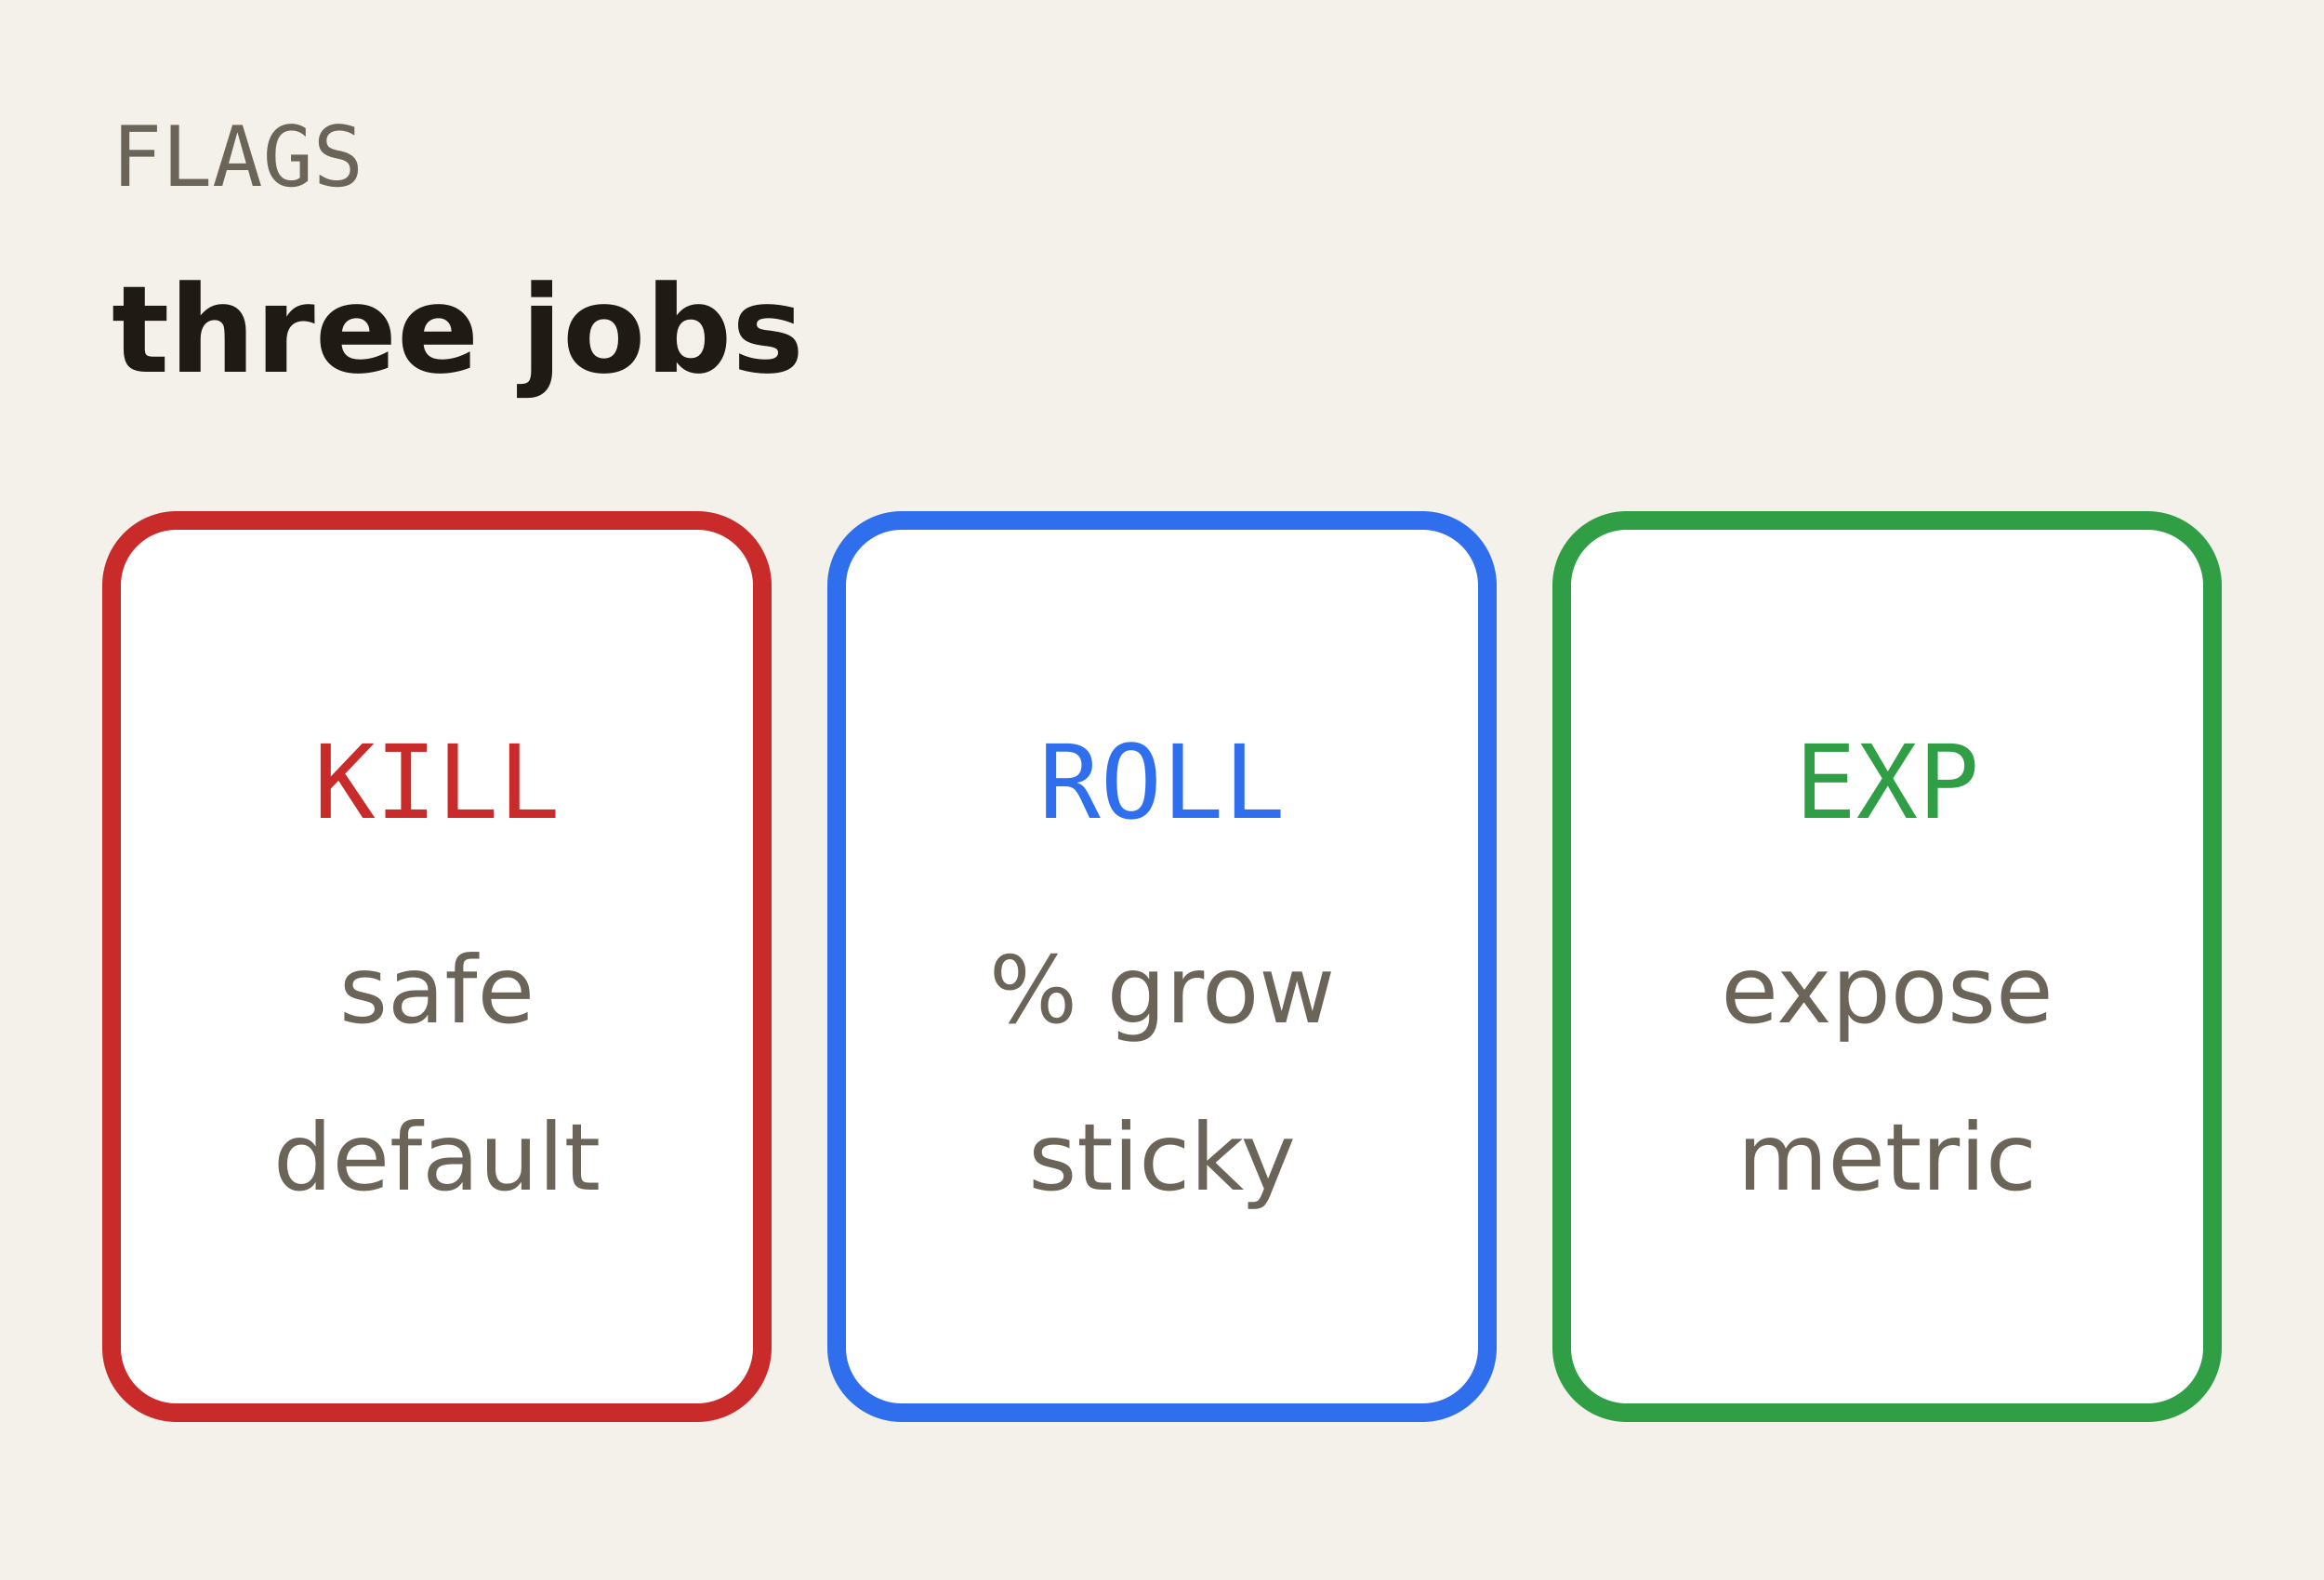
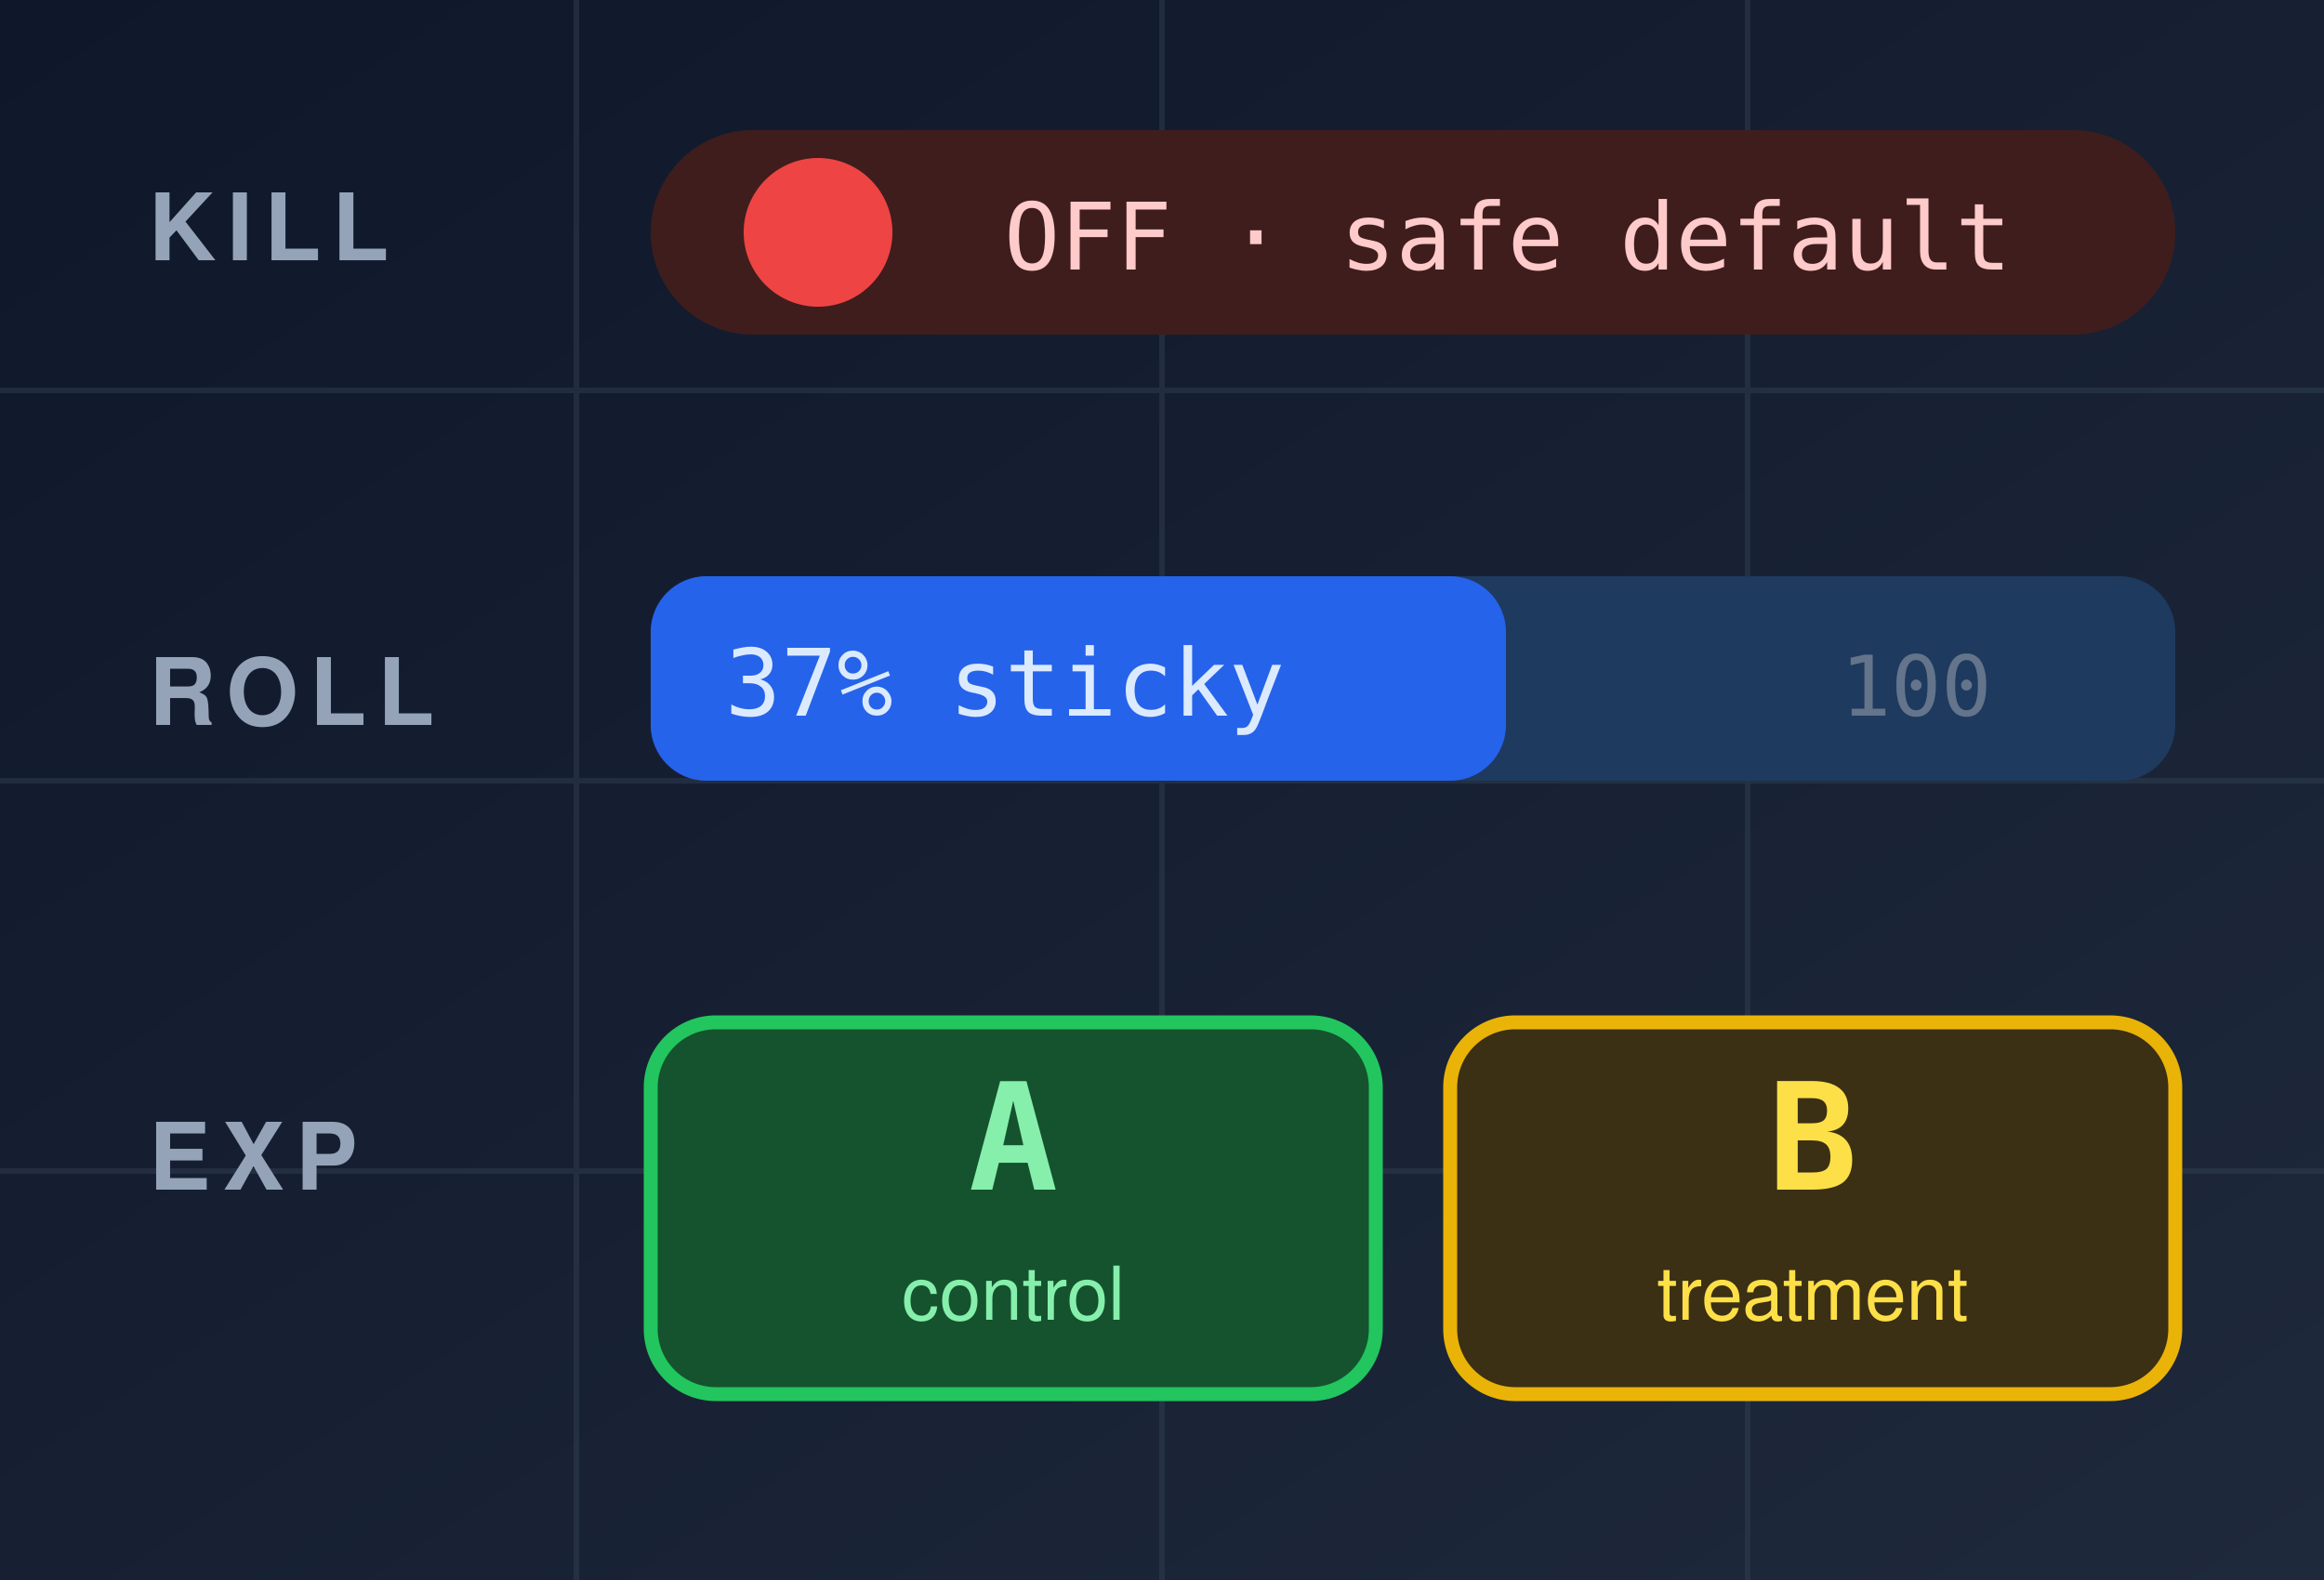
<svg xmlns="http://www.w3.org/2000/svg" width="250" height="170" viewBox="0 0 250 170">
-   <rect width="250" height="170" fill="#f4f1ea" />
-   <text x="12" y="20" font-family="DejaVu Sans Mono, Menlo, monospace" font-size="9" fill="#6b6458">FLAGS</text>
-   <text x="12" y="40" font-weight="700" font-family="DejaVu Sans, Helvetica, Arial, sans-serif" font-size="13" fill="#1f1a14">three jobs</text>
-   <rect x="12" y="56" width="70" height="96" rx="7" fill="#ffffff" stroke="#c92a2a" stroke-width="2" />
-   <text x="47" y="88" text-anchor="middle" font-family="DejaVu Sans Mono, Menlo, monospace" font-size="11" fill="#c92a2a">KILL</text>
-   <text x="47" y="110" text-anchor="middle" font-family="DejaVu Sans, Helvetica, Arial, sans-serif" font-size="10" fill="#6b6458">safe</text>
-   <text x="47" y="128" text-anchor="middle" font-family="DejaVu Sans, Helvetica, Arial, sans-serif" font-size="10" fill="#6b6458">default</text>
-   <rect x="90" y="56" width="70" height="96" rx="7" fill="#ffffff" stroke="#2f6fed" stroke-width="2" />
-   <text x="125" y="88" text-anchor="middle" font-family="DejaVu Sans Mono, Menlo, monospace" font-size="11" fill="#2f6fed">ROLL</text>
-   <text x="125" y="110" text-anchor="middle" font-family="DejaVu Sans, Helvetica, Arial, sans-serif" font-size="10" fill="#6b6458">% grow</text>
-   <text x="125" y="128" text-anchor="middle" font-family="DejaVu Sans, Helvetica, Arial, sans-serif" font-size="10" fill="#6b6458">sticky</text>
-   <rect x="168" y="56" width="70" height="96" rx="7" fill="#ffffff" stroke="#2f9e44" stroke-width="2" />
-   <text x="203" y="88" text-anchor="middle" font-family="DejaVu Sans Mono, Menlo, monospace" font-size="11" fill="#2f9e44">EXP</text>
-   <text x="203" y="110" text-anchor="middle" font-family="DejaVu Sans, Helvetica, Arial, sans-serif" font-size="10" fill="#6b6458">expose</text>
-   <text x="203" y="128" text-anchor="middle" font-family="DejaVu Sans, Helvetica, Arial, sans-serif" font-size="10" fill="#6b6458">metric</text>
+   <defs>
+     <linearGradient id="bg" x1="0" y1="0" x2="1" y2="1">
+       <stop offset="0%" stop-color="#0f172a" />
+       <stop offset="100%" stop-color="#1e293b" />
+     </linearGradient>
+   </defs>
+   <rect width="250" height="170" fill="url(#bg)" />
+   <g stroke="#334155" stroke-width="0.6" opacity="0.45">
+     <path d="M0 42 H250 M0 84 H250 M0 126 H250" />
+     <path d="M62 0 V170 M125 0 V170 M188 0 V170" />
+   </g>
+   <text x="16" y="28" font-family="ui-sans-serif, system-ui, Helvetica, Arial, sans-serif" font-size="10" font-weight="700" fill="#94a3b8" letter-spacing="1.2">KILL</text>
+   <rect x="70" y="14" width="164" height="22" rx="11" fill="#3f1d1d" />
+   <circle cx="88" cy="25" r="8" fill="#ef4444" />
+   <text x="108" y="29" font-family="ui-monospace, Menlo, monospace" font-size="10" fill="#fecaca">OFF · safe default</text>
+   <text x="16" y="78" font-family="ui-sans-serif, system-ui, Helvetica, Arial, sans-serif" font-size="10" font-weight="700" fill="#94a3b8" letter-spacing="1.2">ROLL</text>
+   <rect x="70" y="62" width="164" height="22" rx="6" fill="#1e3a5f" />
+   <rect x="70" y="62" width="92" height="22" rx="6" fill="#2563eb" />
+   <text x="78" y="77" font-family="ui-monospace, Menlo, monospace" font-size="10" fill="#dbeafe">37% sticky</text>
+   <text x="198" y="77" font-family="ui-monospace, Menlo, monospace" font-size="9" fill="#64748b">100</text>
+   <text x="16" y="128" font-family="ui-sans-serif, system-ui, Helvetica, Arial, sans-serif" font-size="10" font-weight="700" fill="#94a3b8" letter-spacing="1.2">EXP</text>
+   <rect x="70" y="110" width="78" height="40" rx="7" fill="#14532d" stroke="#22c55e" stroke-width="1.5" />
+   <text x="109" y="128" text-anchor="middle" font-family="ui-monospace, Menlo, monospace" font-size="16" font-weight="700" fill="#86efac">A</text>
+   <text x="109" y="142" text-anchor="middle" font-family="ui-sans-serif, Helvetica, Arial, sans-serif" font-size="8" fill="#86efac">control</text>
+   <rect x="156" y="110" width="78" height="40" rx="7" fill="#3b2f14" stroke="#eab308" stroke-width="1.5" />
+   <text x="195" y="128" text-anchor="middle" font-family="ui-monospace, Menlo, monospace" font-size="16" font-weight="700" fill="#fde047">B</text>
+   <text x="195" y="142" text-anchor="middle" font-family="ui-sans-serif, Helvetica, Arial, sans-serif" font-size="8" fill="#fde047">treatment</text>
</svg>
